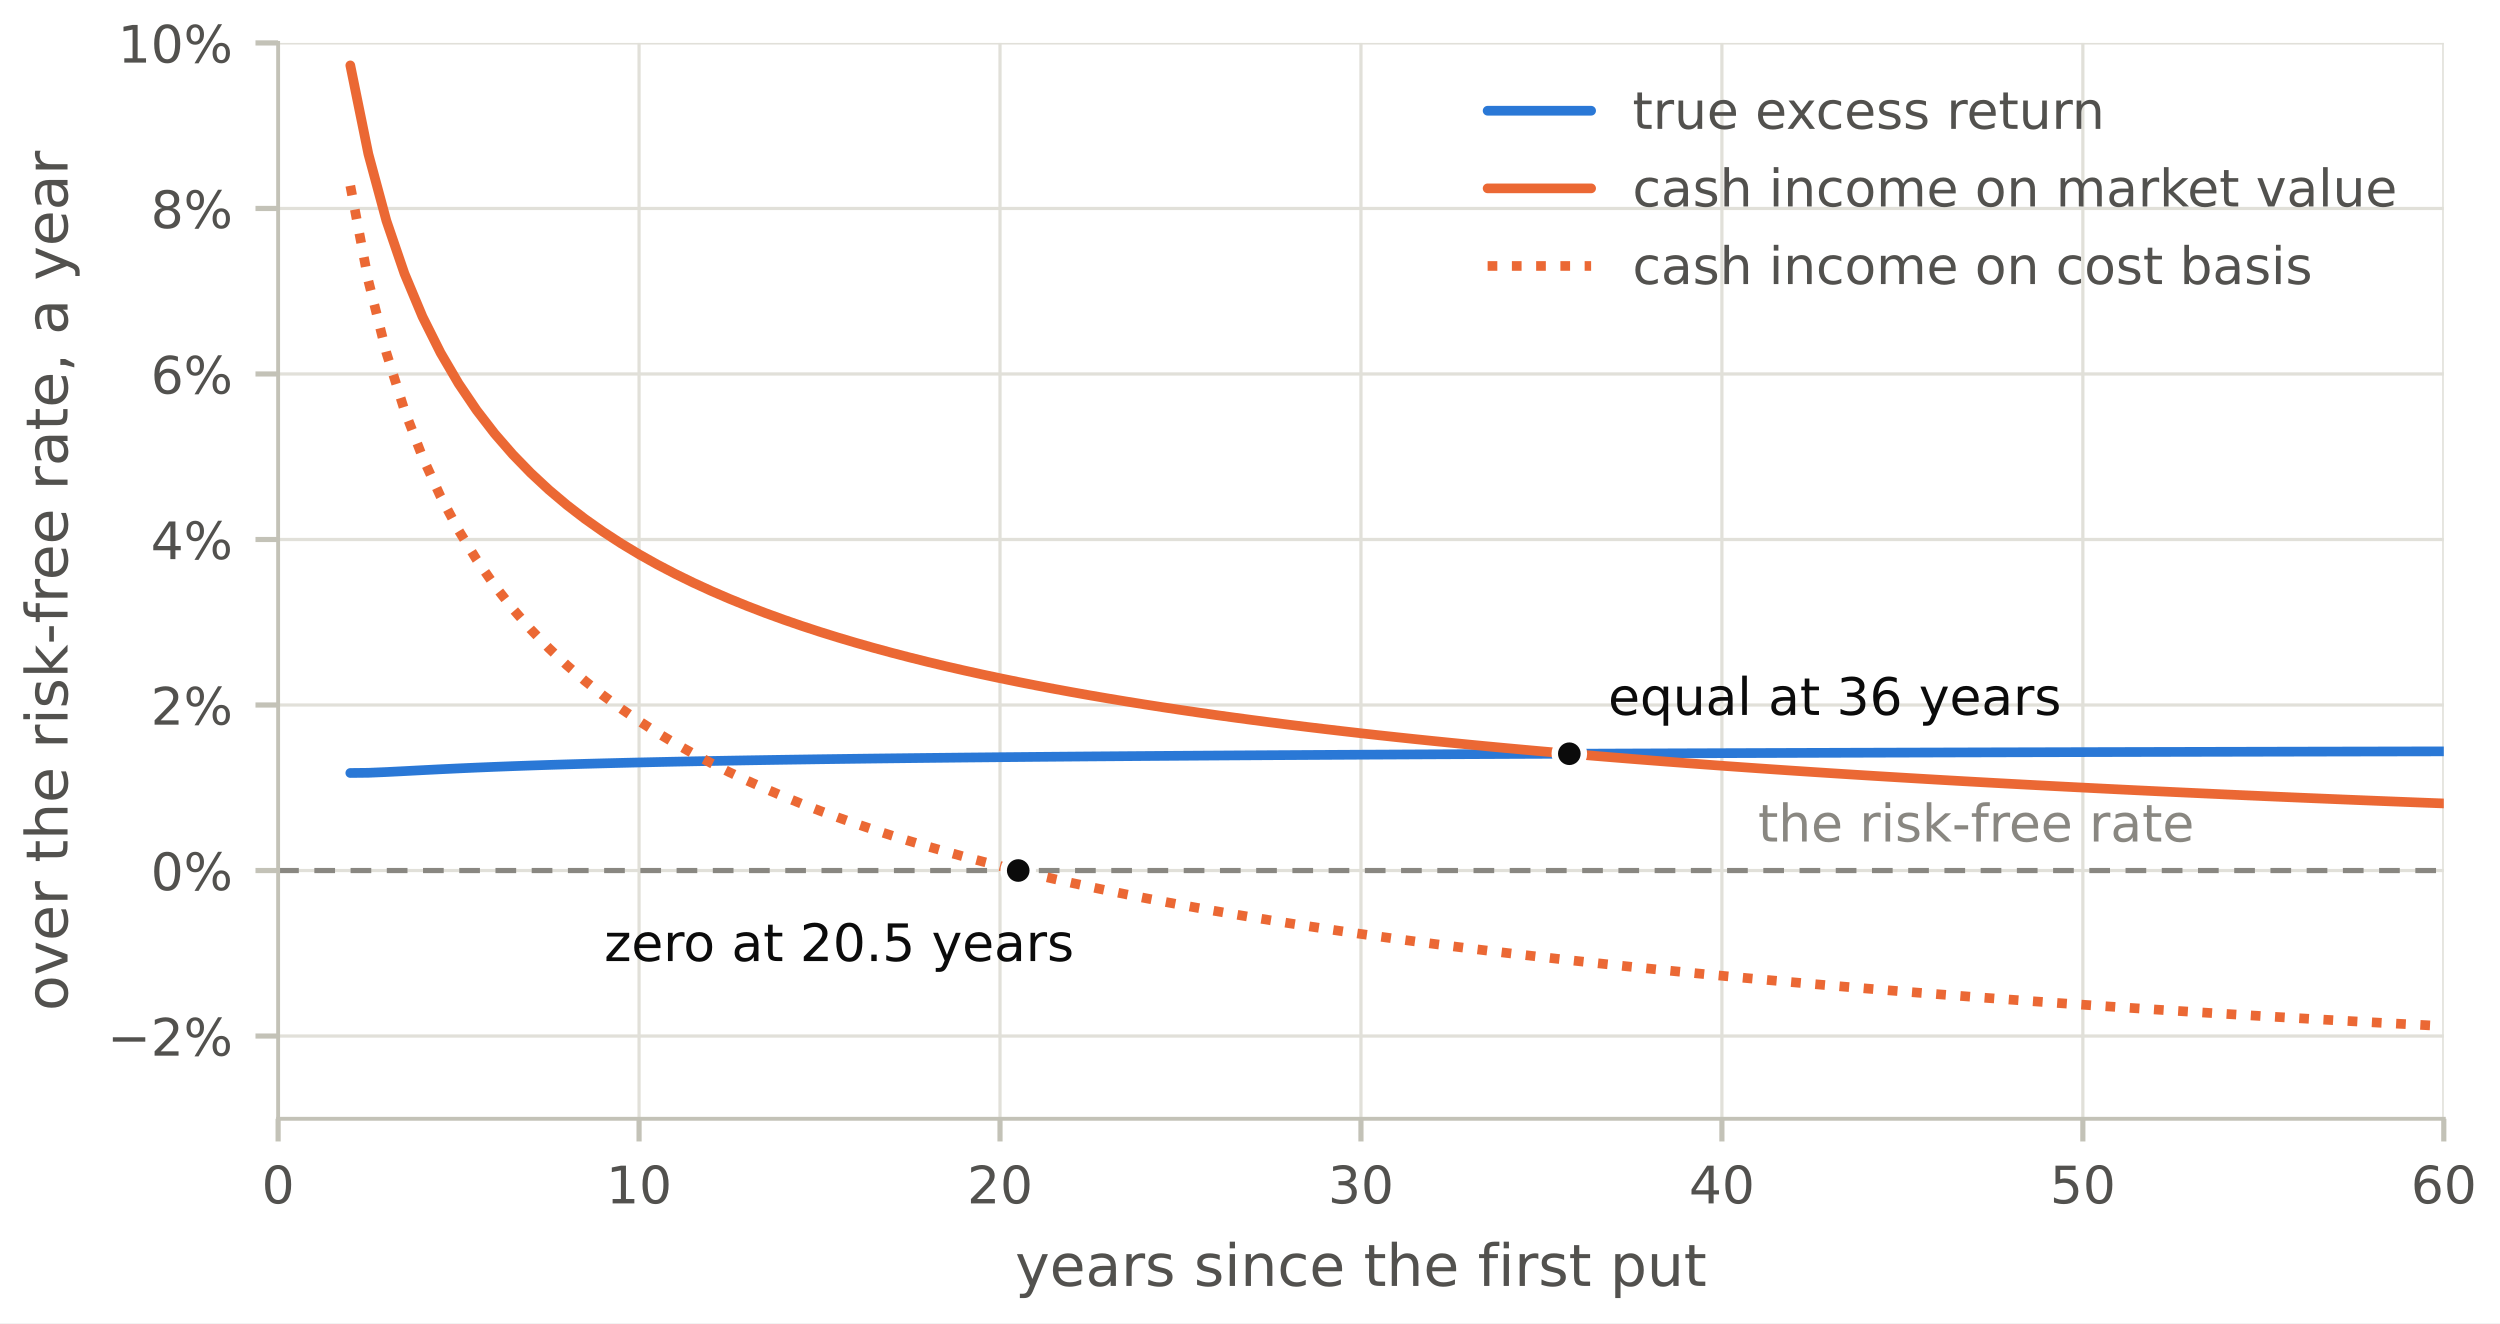
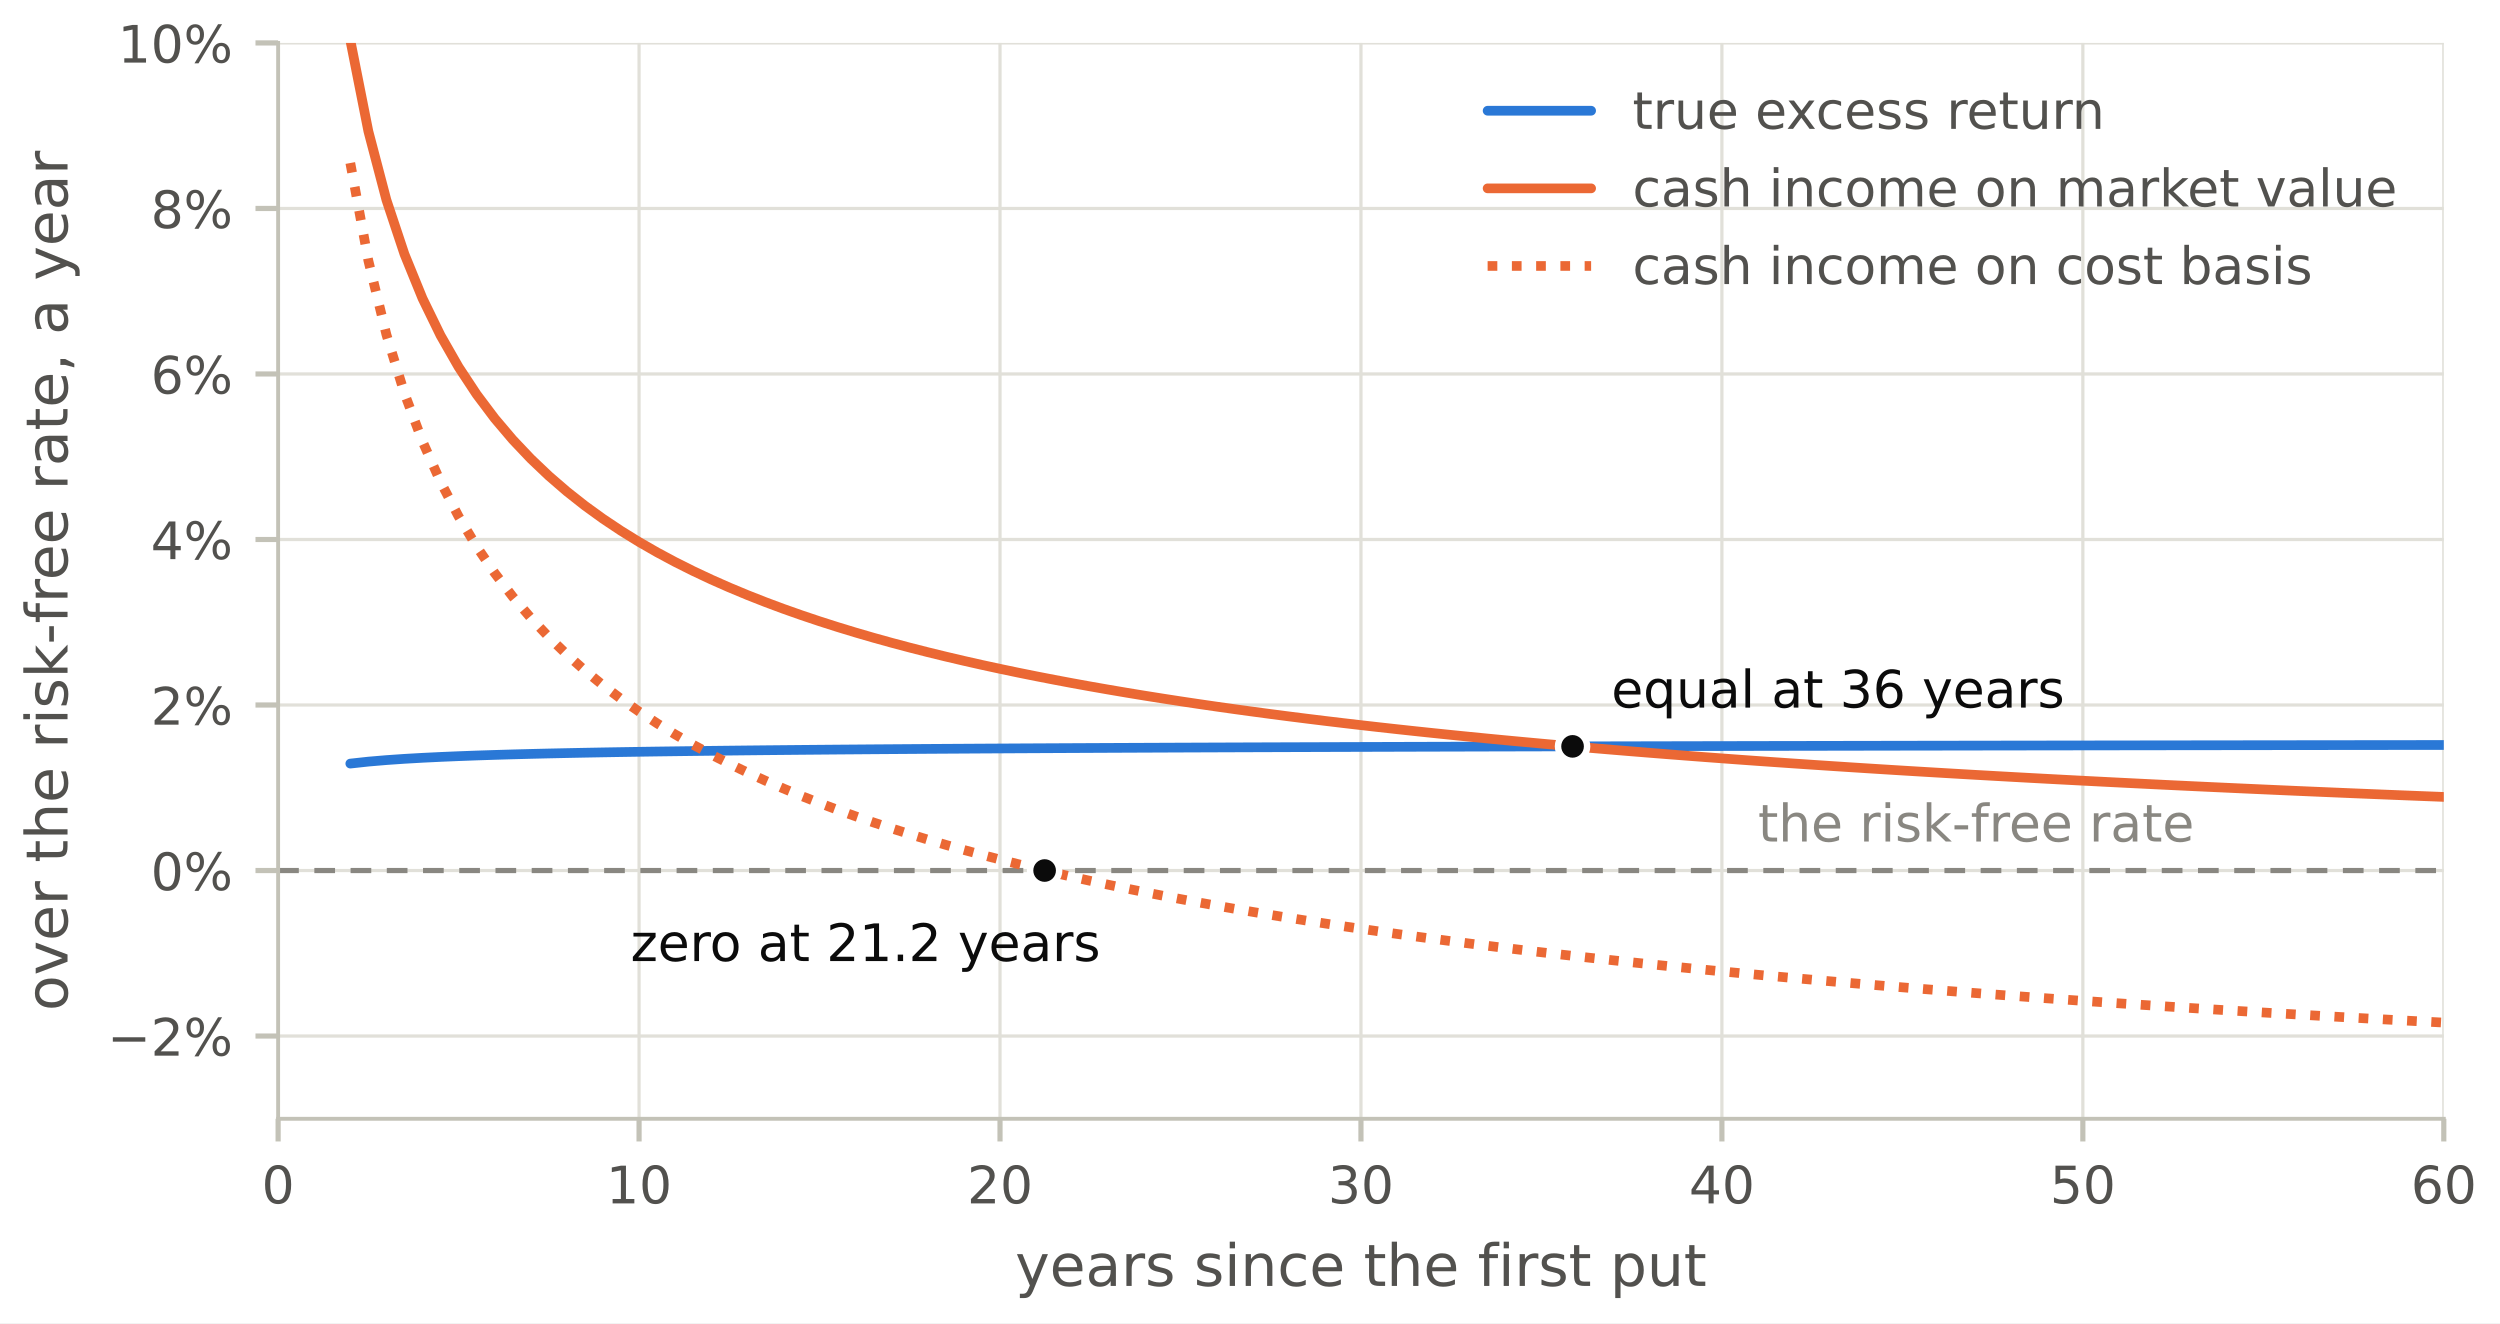
<svg xmlns="http://www.w3.org/2000/svg" xmlns:xlink="http://www.w3.org/1999/xlink" width="386.486pt" height="204.56pt" viewBox="0 0 386.486 204.56" version="1.1">
  <defs>
    <style type="text/css">*{stroke-linejoin: round; stroke-linecap: butt}</style>
  </defs>
  <g id="figure_1">
    <g id="patch_1">
      <path d="M 0 204.56  L 386.486 204.56  L 386.486 0  L 0 0  z " style="fill: #ffffff" />
    </g>
    <g id="axes_1">
      <g id="patch_2">
        <path d="M 42.996 172.959  L 377.796 172.959  L 377.796 6.639  L 42.996 6.639  z " style="fill: #ffffff" />
      </g>
      <g id="matplotlib.axis_1">
        <g id="xtick_1">
          <g id="line2d_1">
            <path d="M 42.996 172.959  L 42.996 6.639  " clip-path="url(#pe13ac5059f)" style="fill: none; stroke: #e1e0d9; stroke-width: 0.5; stroke-linecap: round" />
          </g>
          <g id="line2d_2">
            <defs>
              <path id="m1f804a0e55" d="M 0 0  L 0 3.5  " style="stroke: #c3c2b7; stroke-width: 0.8" />
            </defs>
            <g>
              <use xlink:href="#m1f804a0e55" x="42.996" y="172.959" style="fill: #c3c2b7; stroke: #c3c2b7; stroke-width: 0.8" />
            </g>
          </g>
          <g id="text_1">
            <text style="font-size: 8px; font-family: 'DejaVu Sans', sans-serif; text-anchor: middle; fill: #52514e" x="42.996" y="186.037" transform="rotate(-0 42.9957 186.0372)">0</text>
          </g>
        </g>
        <g id="xtick_2">
          <g id="line2d_3">
            <path d="M 98.796 172.959  L 98.796 6.639  " clip-path="url(#pe13ac5059f)" style="fill: none; stroke: #e1e0d9; stroke-width: 0.5; stroke-linecap: round" />
          </g>
          <g id="line2d_4">
            <g>
              <use xlink:href="#m1f804a0e55" x="98.796" y="172.959" style="fill: #c3c2b7; stroke: #c3c2b7; stroke-width: 0.8" />
            </g>
          </g>
          <g id="text_2">
            <text style="font-size: 8px; font-family: 'DejaVu Sans', sans-serif; text-anchor: middle; fill: #52514e" x="98.796" y="186.037" transform="rotate(-0 98.7957 186.0372)">10</text>
          </g>
        </g>
        <g id="xtick_3">
          <g id="line2d_5">
            <path d="M 154.596 172.959  L 154.596 6.639  " clip-path="url(#pe13ac5059f)" style="fill: none; stroke: #e1e0d9; stroke-width: 0.5; stroke-linecap: round" />
          </g>
          <g id="line2d_6">
            <g>
              <use xlink:href="#m1f804a0e55" x="154.596" y="172.959" style="fill: #c3c2b7; stroke: #c3c2b7; stroke-width: 0.8" />
            </g>
          </g>
          <g id="text_3">
            <text style="font-size: 8px; font-family: 'DejaVu Sans', sans-serif; text-anchor: middle; fill: #52514e" x="154.596" y="186.037" transform="rotate(-0 154.5957 186.0372)">20</text>
          </g>
        </g>
        <g id="xtick_4">
          <g id="line2d_7">
            <path d="M 210.396 172.959  L 210.396 6.639  " clip-path="url(#pe13ac5059f)" style="fill: none; stroke: #e1e0d9; stroke-width: 0.5; stroke-linecap: round" />
          </g>
          <g id="line2d_8">
            <g>
              <use xlink:href="#m1f804a0e55" x="210.396" y="172.959" style="fill: #c3c2b7; stroke: #c3c2b7; stroke-width: 0.8" />
            </g>
          </g>
          <g id="text_4">
            <text style="font-size: 8px; font-family: 'DejaVu Sans', sans-serif; text-anchor: middle; fill: #52514e" x="210.396" y="186.037" transform="rotate(-0 210.3957 186.0372)">30</text>
          </g>
        </g>
        <g id="xtick_5">
          <g id="line2d_9">
            <path d="M 266.196 172.959  L 266.196 6.639  " clip-path="url(#pe13ac5059f)" style="fill: none; stroke: #e1e0d9; stroke-width: 0.5; stroke-linecap: round" />
          </g>
          <g id="line2d_10">
            <g>
              <use xlink:href="#m1f804a0e55" x="266.196" y="172.959" style="fill: #c3c2b7; stroke: #c3c2b7; stroke-width: 0.8" />
            </g>
          </g>
          <g id="text_5">
            <text style="font-size: 8px; font-family: 'DejaVu Sans', sans-serif; text-anchor: middle; fill: #52514e" x="266.196" y="186.037" transform="rotate(-0 266.1957 186.0372)">40</text>
          </g>
        </g>
        <g id="xtick_6">
          <g id="line2d_11">
            <path d="M 321.996 172.959  L 321.996 6.639  " clip-path="url(#pe13ac5059f)" style="fill: none; stroke: #e1e0d9; stroke-width: 0.5; stroke-linecap: round" />
          </g>
          <g id="line2d_12">
            <g>
              <use xlink:href="#m1f804a0e55" x="321.996" y="172.959" style="fill: #c3c2b7; stroke: #c3c2b7; stroke-width: 0.8" />
            </g>
          </g>
          <g id="text_6">
            <text style="font-size: 8px; font-family: 'DejaVu Sans', sans-serif; text-anchor: middle; fill: #52514e" x="321.996" y="186.037" transform="rotate(-0 321.9957 186.0372)">50</text>
          </g>
        </g>
        <g id="xtick_7">
          <g id="line2d_13">
            <path d="M 377.796 172.959  L 377.796 6.639  " clip-path="url(#pe13ac5059f)" style="fill: none; stroke: #e1e0d9; stroke-width: 0.5; stroke-linecap: round" />
          </g>
          <g id="line2d_14">
            <g>
              <use xlink:href="#m1f804a0e55" x="377.796" y="172.959" style="fill: #c3c2b7; stroke: #c3c2b7; stroke-width: 0.8" />
            </g>
          </g>
          <g id="text_7">
            <text style="font-size: 8px; font-family: 'DejaVu Sans', sans-serif; text-anchor: middle; fill: #52514e" x="377.796" y="186.037" transform="rotate(-0 377.7957 186.0372)">60</text>
          </g>
        </g>
        <g id="text_8">
          <text style="font-size: 9px; font-family: 'DejaVu Sans', sans-serif; text-anchor: middle; fill: #52514e" x="210.396" y="198.798" transform="rotate(-0 210.3957 198.7977)">years since the first put</text>
        </g>
      </g>
      <g id="matplotlib.axis_2">
        <g id="ytick_1">
          <g id="line2d_15">
            <path d="M 42.996 160.165  L 377.796 160.165  " clip-path="url(#pe13ac5059f)" style="fill: none; stroke: #e1e0d9; stroke-width: 0.5; stroke-linecap: round" />
          </g>
          <g id="line2d_16">
            <defs>
              <path id="m7f8bd45f58" d="M 0 0  L -3.5 0  " style="stroke: #c3c2b7; stroke-width: 0.8" />
            </defs>
            <g>
              <use xlink:href="#m7f8bd45f58" x="42.996" y="160.165" style="fill: #c3c2b7; stroke: #c3c2b7; stroke-width: 0.8" />
            </g>
          </g>
          <g id="text_9">
            <text style="font-size: 8px; font-family: 'DejaVu Sans', sans-serif; text-anchor: end; fill: #52514e" x="35.996" y="163.204" transform="rotate(-0 35.9957 163.2043)">−2%</text>
          </g>
        </g>
        <g id="ytick_2">
          <g id="line2d_17">
            <path d="M 42.996 134.578  L 377.796 134.578  " clip-path="url(#pe13ac5059f)" style="fill: none; stroke: #e1e0d9; stroke-width: 0.5; stroke-linecap: round" />
          </g>
          <g id="line2d_18">
            <g>
              <use xlink:href="#m7f8bd45f58" x="42.996" y="134.578" style="fill: #c3c2b7; stroke: #c3c2b7; stroke-width: 0.8" />
            </g>
          </g>
          <g id="text_10">
            <text style="font-size: 8px; font-family: 'DejaVu Sans', sans-serif; text-anchor: end; fill: #52514e" x="35.996" y="137.617" transform="rotate(-0 35.9957 137.6166)">0%</text>
          </g>
        </g>
        <g id="ytick_3">
          <g id="line2d_19">
            <path d="M 42.996 108.99  L 377.796 108.99  " clip-path="url(#pe13ac5059f)" style="fill: none; stroke: #e1e0d9; stroke-width: 0.5; stroke-linecap: round" />
          </g>
          <g id="line2d_20">
            <g>
              <use xlink:href="#m7f8bd45f58" x="42.996" y="108.99" style="fill: #c3c2b7; stroke: #c3c2b7; stroke-width: 0.8" />
            </g>
          </g>
          <g id="text_11">
            <text style="font-size: 8px; font-family: 'DejaVu Sans', sans-serif; text-anchor: end; fill: #52514e" x="35.996" y="112.029" transform="rotate(-0 35.9957 112.0289)">2%</text>
          </g>
        </g>
        <g id="ytick_4">
          <g id="line2d_21">
            <path d="M 42.996 83.402  L 377.796 83.402  " clip-path="url(#pe13ac5059f)" style="fill: none; stroke: #e1e0d9; stroke-width: 0.5; stroke-linecap: round" />
          </g>
          <g id="line2d_22">
            <g>
              <use xlink:href="#m7f8bd45f58" x="42.996" y="83.402" style="fill: #c3c2b7; stroke: #c3c2b7; stroke-width: 0.8" />
            </g>
          </g>
          <g id="text_12">
            <text style="font-size: 8px; font-family: 'DejaVu Sans', sans-serif; text-anchor: end; fill: #52514e" x="35.996" y="86.441" transform="rotate(-0 35.9957 86.4412)">4%</text>
          </g>
        </g>
        <g id="ytick_5">
          <g id="line2d_23">
            <path d="M 42.996 57.814  L 377.796 57.814  " clip-path="url(#pe13ac5059f)" style="fill: none; stroke: #e1e0d9; stroke-width: 0.5; stroke-linecap: round" />
          </g>
          <g id="line2d_24">
            <g>
              <use xlink:href="#m7f8bd45f58" x="42.996" y="57.814" style="fill: #c3c2b7; stroke: #c3c2b7; stroke-width: 0.8" />
            </g>
          </g>
          <g id="text_13">
            <text style="font-size: 8px; font-family: 'DejaVu Sans', sans-serif; text-anchor: end; fill: #52514e" x="35.996" y="60.854" transform="rotate(-0 35.9957 60.85351)">6%</text>
          </g>
        </g>
        <g id="ytick_6">
          <g id="line2d_25">
            <path d="M 42.996 32.227  L 377.796 32.227  " clip-path="url(#pe13ac5059f)" style="fill: none; stroke: #e1e0d9; stroke-width: 0.5; stroke-linecap: round" />
          </g>
          <g id="line2d_26">
            <g>
              <use xlink:href="#m7f8bd45f58" x="42.996" y="32.227" style="fill: #c3c2b7; stroke: #c3c2b7; stroke-width: 0.8" />
            </g>
          </g>
          <g id="text_14">
            <text style="font-size: 8px; font-family: 'DejaVu Sans', sans-serif; text-anchor: end; fill: #52514e" x="35.996" y="35.266" transform="rotate(-0 35.9957 35.26582)">8%</text>
          </g>
        </g>
        <g id="ytick_7">
          <g id="line2d_27">
            <path d="M 42.996 6.639  L 377.796 6.639  " clip-path="url(#pe13ac5059f)" style="fill: none; stroke: #e1e0d9; stroke-width: 0.5; stroke-linecap: round" />
          </g>
          <g id="line2d_28">
            <g>
              <use xlink:href="#m7f8bd45f58" x="42.996" y="6.639" style="fill: #c3c2b7; stroke: #c3c2b7; stroke-width: 0.8" />
            </g>
          </g>
          <g id="text_15">
            <text style="font-size: 8px; font-family: 'DejaVu Sans', sans-serif; text-anchor: end; fill: #52514e" x="35.996" y="9.678" transform="rotate(-0 35.9957 9.678125)">10%</text>
          </g>
        </g>
        <g id="text_16">
          <text style="font-size: 9px; font-family: 'DejaVu Sans', sans-serif; text-anchor: middle; fill: #52514e" x="10.439" y="89.799" transform="rotate(-90 10.43859 89.79906)">over the risk-free rate, a year</text>
        </g>
      </g>
      <g id="line2d_29">
        <path d="M 42.996 134.578  L 377.796 134.578  " clip-path="url(#pe13ac5059f)" style="fill: none; stroke-dasharray: 3.2,2.4; stroke-dashoffset: 0; stroke: #898781; stroke-width: 0.8" />
      </g>
      <g id="line2d_30">
-         <path d="M 54.156 119.499  L 56.946 119.47  L 59.736 119.352  L 62.526 119.21  L 65.316 119.063  L 68.106 118.922  L 70.896 118.789  L 73.686 118.665  L 76.476 118.55  L 79.266 118.443  L 82.056 118.343  L 84.846 118.251  L 87.636 118.165  L 90.426 118.084  L 93.216 118.009  L 96.006 117.939  L 98.796 117.872  L 101.586 117.81  L 104.376 117.751  L 107.166 117.695  L 109.956 117.643  L 112.746 117.593  L 115.536 117.545  L 118.326 117.5  L 121.116 117.457  L 123.906 117.416  L 126.696 117.376  L 129.486 117.339  L 132.276 117.303  L 135.066 117.268  L 137.856 117.235  L 140.646 117.203  L 143.436 117.172  L 146.226 117.143  L 149.016 117.114  L 151.806 117.087  L 154.596 117.06  L 157.386 117.035  L 160.176 117.01  L 162.966 116.986  L 165.756 116.963  L 168.546 116.94  L 171.336 116.919  L 174.126 116.898  L 176.916 116.877  L 179.706 116.857  L 182.496 116.838  L 185.286 116.819  L 188.076 116.801  L 190.866 116.783  L 193.656 116.766  L 196.446 116.749  L 199.236 116.733  L 202.026 116.717  L 204.816 116.701  L 207.606 116.686  L 210.396 116.671  L 213.186 116.657  L 215.976 116.643  L 218.766 116.629  L 221.556 116.615  L 224.346 116.602  L 227.136 116.589  L 229.926 116.577  L 232.716 116.564  L 235.506 116.552  L 238.296 116.541  L 241.086 116.529  L 243.876 116.518  L 246.666 116.507  L 249.456 116.496  L 252.246 116.485  L 255.036 116.475  L 257.826 116.464  L 260.616 116.454  L 263.406 116.445  L 266.196 116.435  L 268.986 116.426  L 271.776 116.416  L 274.566 116.407  L 277.356 116.398  L 280.146 116.389  L 282.936 116.381  L 285.726 116.372  L 288.516 116.364  L 291.306 116.356  L 294.096 116.348  L 296.886 116.34  L 299.676 116.332  L 302.466 116.324  L 305.256 116.317  L 308.046 116.309  L 310.836 116.302  L 313.626 116.295  L 316.416 116.288  L 319.206 116.281  L 321.996 116.274  L 324.786 116.267  L 327.576 116.26  L 330.366 116.254  L 333.156 116.247  L 335.946 116.241  L 338.736 116.235  L 341.526 116.229  L 344.316 116.223  L 347.106 116.217  L 349.896 116.211  L 352.686 116.205  L 355.476 116.199  L 358.266 116.193  L 361.056 116.188  L 363.846 116.182  L 366.636 116.177  L 369.426 116.172  L 372.216 116.166  L 375.006 116.161  L 377.796 116.156  " clip-path="url(#pe13ac5059f)" style="fill: none; stroke: #2a78d6; stroke-width: 1.5; stroke-linecap: round" />
+         <path d="M 54.156 118.047  L 56.946 117.742  L 59.736 117.505  L 62.526 117.312  L 65.316 117.152  L 68.106 117.016  L 70.896 116.898  L 73.686 116.795  L 76.476 116.704  L 79.266 116.622  L 82.056 116.549  L 84.846 116.482  L 87.636 116.422  L 90.426 116.366  L 93.216 116.314  L 96.006 116.267  L 98.796 116.223  L 101.586 116.181  L 104.376 116.143  L 107.166 116.107  L 109.956 116.073  L 112.746 116.041  L 115.536 116.01  L 118.326 115.981  L 121.116 115.954  L 123.906 115.928  L 126.696 115.904  L 129.486 115.88  L 132.276 115.858  L 135.066 115.836  L 137.856 115.816  L 140.646 115.796  L 143.436 115.777  L 146.226 115.759  L 149.016 115.742  L 151.806 115.725  L 154.596 115.709  L 157.386 115.693  L 160.176 115.678  L 162.966 115.664  L 165.756 115.65  L 168.546 115.636  L 171.336 115.623  L 174.126 115.61  L 176.916 115.598  L 179.706 115.586  L 182.496 115.574  L 185.286 115.563  L 188.076 115.552  L 190.866 115.541  L 193.656 115.531  L 196.446 115.521  L 199.236 115.511  L 202.026 115.502  L 204.816 115.492  L 207.606 115.483  L 210.396 115.474  L 213.186 115.466  L 215.976 115.457  L 218.766 115.449  L 221.556 115.441  L 224.346 115.433  L 227.136 115.426  L 229.926 115.418  L 232.716 115.411  L 235.506 115.404  L 238.296 115.397  L 241.086 115.39  L 243.876 115.383  L 246.666 115.377  L 249.456 115.37  L 252.246 115.364  L 255.036 115.358  L 257.826 115.352  L 260.616 115.346  L 263.406 115.34  L 266.196 115.335  L 268.986 115.329  L 271.776 115.323  L 274.566 115.318  L 277.356 115.313  L 280.146 115.308  L 282.936 115.303  L 285.726 115.298  L 288.516 115.293  L 291.306 115.288  L 294.096 115.283  L 296.886 115.278  L 299.676 115.274  L 302.466 115.269  L 305.256 115.265  L 308.046 115.26  L 310.836 115.256  L 313.626 115.252  L 316.416 115.248  L 319.206 115.244  L 321.996 115.24  L 324.786 115.236  L 327.576 115.232  L 330.366 115.228  L 333.156 115.224  L 335.946 115.22  L 338.736 115.217  L 341.526 115.213  L 344.316 115.21  L 347.106 115.206  L 349.896 115.203  L 352.686 115.199  L 355.476 115.196  L 358.266 115.193  L 361.056 115.189  L 363.846 115.186  L 366.636 115.183  L 369.426 115.18  L 372.216 115.177  L 375.006 115.174  L 377.796 115.171  " clip-path="url(#pe13ac5059f)" style="fill: none; stroke: #2a78d6; stroke-width: 1.5; stroke-linecap: round" />
      </g>
      <g id="line2d_31">
-         <path d="M 54.156 10.108  L 56.946 23.8  L 59.736 34.131  L 62.526 42.295  L 65.316 48.961  L 68.106 54.54  L 70.896 59.301  L 73.686 63.425  L 76.476 67.045  L 79.266 70.256  L 82.056 73.128  L 84.846 75.719  L 87.636 78.071  L 90.426 80.219  L 93.216 82.19  L 96.006 84.008  L 98.796 85.691  L 101.586 87.256  L 104.376 88.715  L 107.166 90.079  L 109.956 91.36  L 112.746 92.564  L 115.536 93.699  L 118.326 94.771  L 121.116 95.787  L 123.906 96.75  L 126.696 97.665  L 129.486 98.535  L 132.276 99.365  L 135.066 100.158  L 137.856 100.915  L 140.646 101.64  L 143.436 102.335  L 146.226 103.001  L 149.016 103.641  L 151.806 104.256  L 154.596 104.848  L 157.386 105.418  L 160.176 105.968  L 162.966 106.498  L 165.756 107.01  L 168.546 107.505  L 171.336 107.983  L 174.126 108.446  L 176.916 108.894  L 179.706 109.329  L 182.496 109.75  L 185.286 110.158  L 188.076 110.555  L 190.866 110.94  L 193.656 111.315  L 196.446 111.678  L 199.236 112.032  L 202.026 112.377  L 204.816 112.712  L 207.606 113.039  L 210.396 113.357  L 213.186 113.667  L 215.976 113.97  L 218.766 114.265  L 221.556 114.553  L 224.346 114.834  L 227.136 115.109  L 229.926 115.377  L 232.716 115.639  L 235.506 115.895  L 238.296 116.146  L 241.086 116.391  L 243.876 116.631  L 246.666 116.866  L 249.456 117.096  L 252.246 117.321  L 255.036 117.541  L 257.826 117.757  L 260.616 117.969  L 263.406 118.176  L 266.196 118.38  L 268.986 118.579  L 271.776 118.775  L 274.566 118.967  L 277.356 119.155  L 280.146 119.34  L 282.936 119.522  L 285.726 119.7  L 288.516 119.875  L 291.306 120.047  L 294.096 120.216  L 296.886 120.382  L 299.676 120.546  L 302.466 120.706  L 305.256 120.864  L 308.046 121.019  L 310.836 121.172  L 313.626 121.322  L 316.416 121.469  L 319.206 121.615  L 321.996 121.757  L 324.786 121.898  L 327.576 122.037  L 330.366 122.173  L 333.156 122.307  L 335.946 122.44  L 338.736 122.57  L 341.526 122.698  L 344.316 122.825  L 347.106 122.949  L 349.896 123.072  L 352.686 123.193  L 355.476 123.312  L 358.266 123.429  L 361.056 123.545  L 363.846 123.66  L 366.636 123.772  L 369.426 123.883  L 372.216 123.993  L 375.006 124.101  L 377.796 124.208  " clip-path="url(#pe13ac5059f)" style="fill: none; stroke: #eb6834; stroke-width: 1.5; stroke-linecap: round" />
+         <path d="M 54.156 6.211  L 56.946 20.29  L 59.736 30.906  L 62.526 39.29  L 65.316 46.132  L 68.106 51.857  L 70.896 56.74  L 73.686 60.97  L 76.476 64.681  L 79.266 67.972  L 82.056 70.917  L 84.846 73.571  L 87.636 75.981  L 90.426 78.182  L 93.216 80.201  L 96.006 82.063  L 98.796 83.787  L 101.586 85.39  L 104.376 86.884  L 107.166 88.282  L 109.956 89.592  L 112.746 90.825  L 115.536 91.987  L 118.326 93.085  L 121.116 94.125  L 123.906 95.11  L 126.696 96.047  L 129.486 96.938  L 132.276 97.788  L 135.066 98.599  L 137.856 99.374  L 140.646 100.116  L 143.436 100.827  L 146.226 101.508  L 149.016 102.163  L 151.806 102.793  L 154.596 103.398  L 157.386 103.982  L 160.176 104.544  L 162.966 105.087  L 165.756 105.611  L 168.546 106.117  L 171.336 106.606  L 174.126 107.08  L 176.916 107.539  L 179.706 107.983  L 182.496 108.414  L 185.286 108.832  L 188.076 109.238  L 190.866 109.632  L 193.656 110.014  L 196.446 110.387  L 199.236 110.749  L 202.026 111.101  L 204.816 111.444  L 207.606 111.778  L 210.396 112.104  L 213.186 112.421  L 215.976 112.73  L 218.766 113.032  L 221.556 113.327  L 224.346 113.614  L 227.136 113.895  L 229.926 114.17  L 232.716 114.438  L 235.506 114.7  L 238.296 114.956  L 241.086 115.207  L 243.876 115.452  L 246.666 115.692  L 249.456 115.927  L 252.246 116.157  L 255.036 116.383  L 257.826 116.604  L 260.616 116.82  L 263.406 117.032  L 266.196 117.24  L 268.986 117.445  L 271.776 117.645  L 274.566 117.841  L 277.356 118.034  L 280.146 118.223  L 282.936 118.408  L 285.726 118.591  L 288.516 118.77  L 291.306 118.946  L 294.096 119.119  L 296.886 119.288  L 299.676 119.455  L 302.466 119.619  L 305.256 119.781  L 308.046 119.939  L 310.836 120.095  L 313.626 120.249  L 316.416 120.4  L 319.206 120.548  L 321.996 120.694  L 324.786 120.838  L 327.576 120.98  L 330.366 121.119  L 333.156 121.257  L 335.946 121.392  L 338.736 121.525  L 341.526 121.656  L 344.316 121.785  L 347.106 121.913  L 349.896 122.038  L 352.686 122.162  L 355.476 122.284  L 358.266 122.404  L 361.056 122.522  L 363.846 122.639  L 366.636 122.754  L 369.426 122.868  L 372.216 122.98  L 375.006 123.09  L 377.796 123.199  " clip-path="url(#pe13ac5059f)" style="fill: none; stroke: #eb6834; stroke-width: 1.5; stroke-linecap: round" />
      </g>
      <g id="line2d_32">
-         <path d="M 54.156 28.714  L 56.946 43.411  L 59.736 54.556  L 62.526 63.403  L 65.316 70.659  L 68.106 76.758  L 70.896 81.984  L 73.686 86.53  L 76.476 90.536  L 79.266 94.102  L 82.056 97.305  L 84.846 100.204  L 87.636 102.845  L 90.426 105.265  L 93.216 107.495  L 96.006 109.558  L 98.796 111.474  L 101.586 113.262  L 104.376 114.934  L 107.166 116.503  L 109.956 117.979  L 112.746 119.372  L 115.536 120.69  L 118.326 121.938  L 121.116 123.123  L 123.906 124.251  L 126.696 125.325  L 129.486 126.351  L 132.276 127.331  L 135.066 128.269  L 137.856 129.169  L 140.646 130.032  L 143.436 130.861  L 146.226 131.659  L 149.016 132.427  L 151.806 133.167  L 154.596 133.882  L 157.386 134.571  L 160.176 135.238  L 162.966 135.883  L 165.756 136.507  L 168.546 137.111  L 171.336 137.697  L 174.126 138.266  L 176.916 138.818  L 179.706 139.353  L 182.496 139.874  L 185.286 140.38  L 188.076 140.873  L 190.866 141.353  L 193.656 141.82  L 196.446 142.275  L 199.236 142.718  L 202.026 143.151  L 204.816 143.572  L 207.606 143.984  L 210.396 144.386  L 213.186 144.779  L 215.976 145.163  L 218.766 145.538  L 221.556 145.905  L 224.346 146.264  L 227.136 146.615  L 229.926 146.959  L 232.716 147.295  L 235.506 147.624  L 238.296 147.947  L 241.086 148.263  L 243.876 148.573  L 246.666 148.877  L 249.456 149.175  L 252.246 149.468  L 255.036 149.754  L 257.826 150.036  L 260.616 150.312  L 263.406 150.583  L 266.196 150.849  L 268.986 151.111  L 271.776 151.367  L 274.566 151.62  L 277.356 151.868  L 280.146 152.111  L 282.936 152.351  L 285.726 152.587  L 288.516 152.818  L 291.306 153.046  L 294.096 153.27  L 296.886 153.49  L 299.676 153.707  L 302.466 153.921  L 305.256 154.131  L 308.046 154.338  L 310.836 154.541  L 313.626 154.742  L 316.416 154.939  L 319.206 155.133  L 321.996 155.325  L 324.786 155.514  L 327.576 155.699  L 330.366 155.883  L 333.156 156.063  L 335.946 156.241  L 338.736 156.416  L 341.526 156.589  L 344.316 156.759  L 347.106 156.927  L 349.896 157.093  L 352.686 157.256  L 355.476 157.417  L 358.266 157.576  L 361.056 157.733  L 363.846 157.887  L 366.636 158.04  L 369.426 158.19  L 372.216 158.339  L 375.006 158.485  L 377.796 158.63  " clip-path="url(#pe13ac5059f)" style="fill: none; stroke-dasharray: 1.5,2.25; stroke-dashoffset: 0; stroke: #eb6834; stroke-width: 1.5" />
+         <path d="M 54.156 25.201  L 56.946 40.295  L 59.736 51.731  L 62.526 60.804  L 65.316 68.241  L 68.106 74.489  L 70.896 79.84  L 73.686 84.495  L 76.476 88.594  L 79.266 92.243  L 82.056 95.519  L 84.846 98.484  L 87.636 101.185  L 90.426 103.66  L 93.216 105.939  L 96.006 108.047  L 98.796 110.006  L 101.586 111.832  L 104.376 113.54  L 107.166 115.143  L 109.956 116.651  L 112.746 118.074  L 115.536 119.419  L 118.326 120.693  L 121.116 121.903  L 123.906 123.054  L 126.696 124.151  L 129.486 125.198  L 132.276 126.198  L 135.066 127.156  L 137.856 128.074  L 140.646 128.954  L 143.436 129.8  L 146.226 130.614  L 149.016 131.398  L 151.806 132.153  L 154.596 132.881  L 157.386 133.585  L 160.176 134.265  L 162.966 134.922  L 165.756 135.558  L 168.546 136.175  L 171.336 136.772  L 174.126 137.352  L 176.916 137.914  L 179.706 138.461  L 182.496 138.991  L 185.286 139.507  L 188.076 140.01  L 190.866 140.498  L 193.656 140.974  L 196.446 141.438  L 199.236 141.89  L 202.026 142.33  L 204.816 142.76  L 207.606 143.18  L 210.396 143.59  L 213.186 143.99  L 215.976 144.381  L 218.766 144.763  L 221.556 145.137  L 224.346 145.502  L 227.136 145.86  L 229.926 146.21  L 232.716 146.552  L 235.506 146.888  L 238.296 147.217  L 241.086 147.539  L 243.876 147.854  L 246.666 148.164  L 249.456 148.467  L 252.246 148.765  L 255.036 149.057  L 257.826 149.343  L 260.616 149.624  L 263.406 149.9  L 266.196 150.171  L 268.986 150.438  L 271.776 150.699  L 274.566 150.956  L 277.356 151.208  L 280.146 151.456  L 282.936 151.7  L 285.726 151.94  L 288.516 152.176  L 291.306 152.407  L 294.096 152.636  L 296.886 152.86  L 299.676 153.081  L 302.466 153.298  L 305.256 153.512  L 308.046 153.722  L 310.836 153.929  L 313.626 154.133  L 316.416 154.334  L 319.206 154.532  L 321.996 154.727  L 324.786 154.918  L 327.576 155.108  L 330.366 155.294  L 333.156 155.477  L 335.946 155.658  L 338.736 155.837  L 341.526 156.012  L 344.316 156.186  L 347.106 156.357  L 349.896 156.525  L 352.686 156.691  L 355.476 156.855  L 358.266 157.017  L 361.056 157.176  L 363.846 157.333  L 366.636 157.488  L 369.426 157.641  L 372.216 157.792  L 375.006 157.941  L 377.796 158.088  " clip-path="url(#pe13ac5059f)" style="fill: none; stroke-dasharray: 1.5,2.25; stroke-dashoffset: 0; stroke: #eb6834; stroke-width: 1.5" />
      </g>
      <g id="patch_3">
        <path d="M 42.996 172.959  L 42.996 6.639  " style="fill: none; stroke: #c3c2b7; stroke-width: 0.6; stroke-linejoin: miter; stroke-linecap: square" />
      </g>
      <g id="patch_4">
        <path d="M 42.996 172.959  L 377.796 172.959  " style="fill: none; stroke: #c3c2b7; stroke-width: 0.6; stroke-linejoin: miter; stroke-linecap: square" />
      </g>
      <g id="text_17">
        <text style="font-size: 8px; font-family: 'DejaVu Sans', sans-serif; text-anchor: start; fill: #898781" x="271.776" y="130.097" transform="rotate(-0 271.7757 130.0969)">the risk-free rate</text>
      </g>
      <g id="line2d_33">
        <defs>
          <path id="m9bf99c716f" d="M 0 2.25  C 0.597 2.25 1.169 2.013 1.591 1.591  C 2.013 1.169 2.25 0.597 2.25 0  C 2.25 -0.597 2.013 -1.169 1.591 -1.591  C 1.169 -2.013 0.597 -2.25 0 -2.25  C -0.597 -2.25 -1.169 -2.013 -1.591 -1.591  C -2.013 -1.169 -2.25 -0.597 -2.25 0  C -2.25 0.597 -2.013 1.169 -1.591 1.591  C -1.169 2.013 -0.597 2.25 0 2.25  z " style="stroke: #ffffff" />
        </defs>
        <g clip-path="url(#pe13ac5059f)">
-           <use xlink:href="#m9bf99c716f" x="242.61" y="116.523" style="fill: #0b0b0b; stroke: #ffffff" />
+           <use xlink:href="#m9bf99c716f" x="243.109" y="115.385" style="fill: #0b0b0b; stroke: #ffffff" />
        </g>
      </g>
      <g id="text_18">
-         <text style="font-size: 8px; font-family: 'DejaVu Sans', sans-serif; text-anchor: start; fill: #0b0b0b" x="248.61" y="110.523" transform="rotate(-0 248.6104 110.5228)">equal at 36 years</text>
+         <text style="font-size: 8px; font-family: 'DejaVu Sans', sans-serif; text-anchor: start; fill: #0b0b0b" x="249.109" y="109.385" transform="rotate(-0 249.1087 109.3852)">equal at 36 years</text>
      </g>
      <g id="line2d_34">
        <g clip-path="url(#pe13ac5059f)">
-           <use xlink:href="#m9bf99c716f" x="157.411" y="134.578" style="fill: #0b0b0b; stroke: #ffffff" />
+           <use xlink:href="#m9bf99c716f" x="161.492" y="134.578" style="fill: #0b0b0b; stroke: #ffffff" />
        </g>
      </g>
      <g id="text_19">
-         <text style="font-size: 8px; font-family: 'DejaVu Sans', sans-serif; text-anchor: start; fill: #0b0b0b" x="93.411" y="148.578" transform="rotate(-0 93.4109 148.5775)">zero at 20.5 years</text>
+         <text style="font-size: 8px; font-family: 'DejaVu Sans', sans-serif; text-anchor: start; fill: #0b0b0b" x="97.492" y="148.578" transform="rotate(-0 97.49206 148.5775)">zero at 21.2 years</text>
      </g>
      <g id="legend_1">
        <g id="line2d_35">
          <path d="M 229.978 17.118  L 237.978 17.118  L 245.978 17.118  " style="fill: none; stroke: #2a78d6; stroke-width: 1.5; stroke-linecap: round" />
        </g>
        <g id="text_20">
          <text style="font-size: 8px; font-family: 'DejaVu Sans', sans-serif; text-anchor: start; fill: #52514e" x="252.378" y="19.918" transform="rotate(-0 252.3782 19.91781)">true excess return</text>
        </g>
        <g id="line2d_36">
          <path d="M 229.978 29.118  L 237.978 29.118  L 245.978 29.118  " style="fill: none; stroke: #eb6834; stroke-width: 1.5; stroke-linecap: round" />
        </g>
        <g id="text_21">
          <text style="font-size: 8px; font-family: 'DejaVu Sans', sans-serif; text-anchor: start; fill: #52514e" x="252.378" y="31.918" transform="rotate(-0 252.3782 31.91844)">cash income on market value</text>
        </g>
        <g id="line2d_37">
          <path d="M 229.978 41.119  L 237.978 41.119  L 245.978 41.119  " style="fill: none; stroke-dasharray: 1.5,2.25; stroke-dashoffset: 0; stroke: #eb6834; stroke-width: 1.5" />
        </g>
        <g id="text_22">
          <text style="font-size: 8px; font-family: 'DejaVu Sans', sans-serif; text-anchor: start; fill: #52514e" x="252.378" y="43.919" transform="rotate(-0 252.3782 43.91906)">cash income on cost basis</text>
        </g>
      </g>
    </g>
  </g>
  <defs>
    <clipPath id="pe13ac5059f">
      <rect x="42.996" y="6.639" width="334.8" height="166.32" />
    </clipPath>
  </defs>
</svg>
